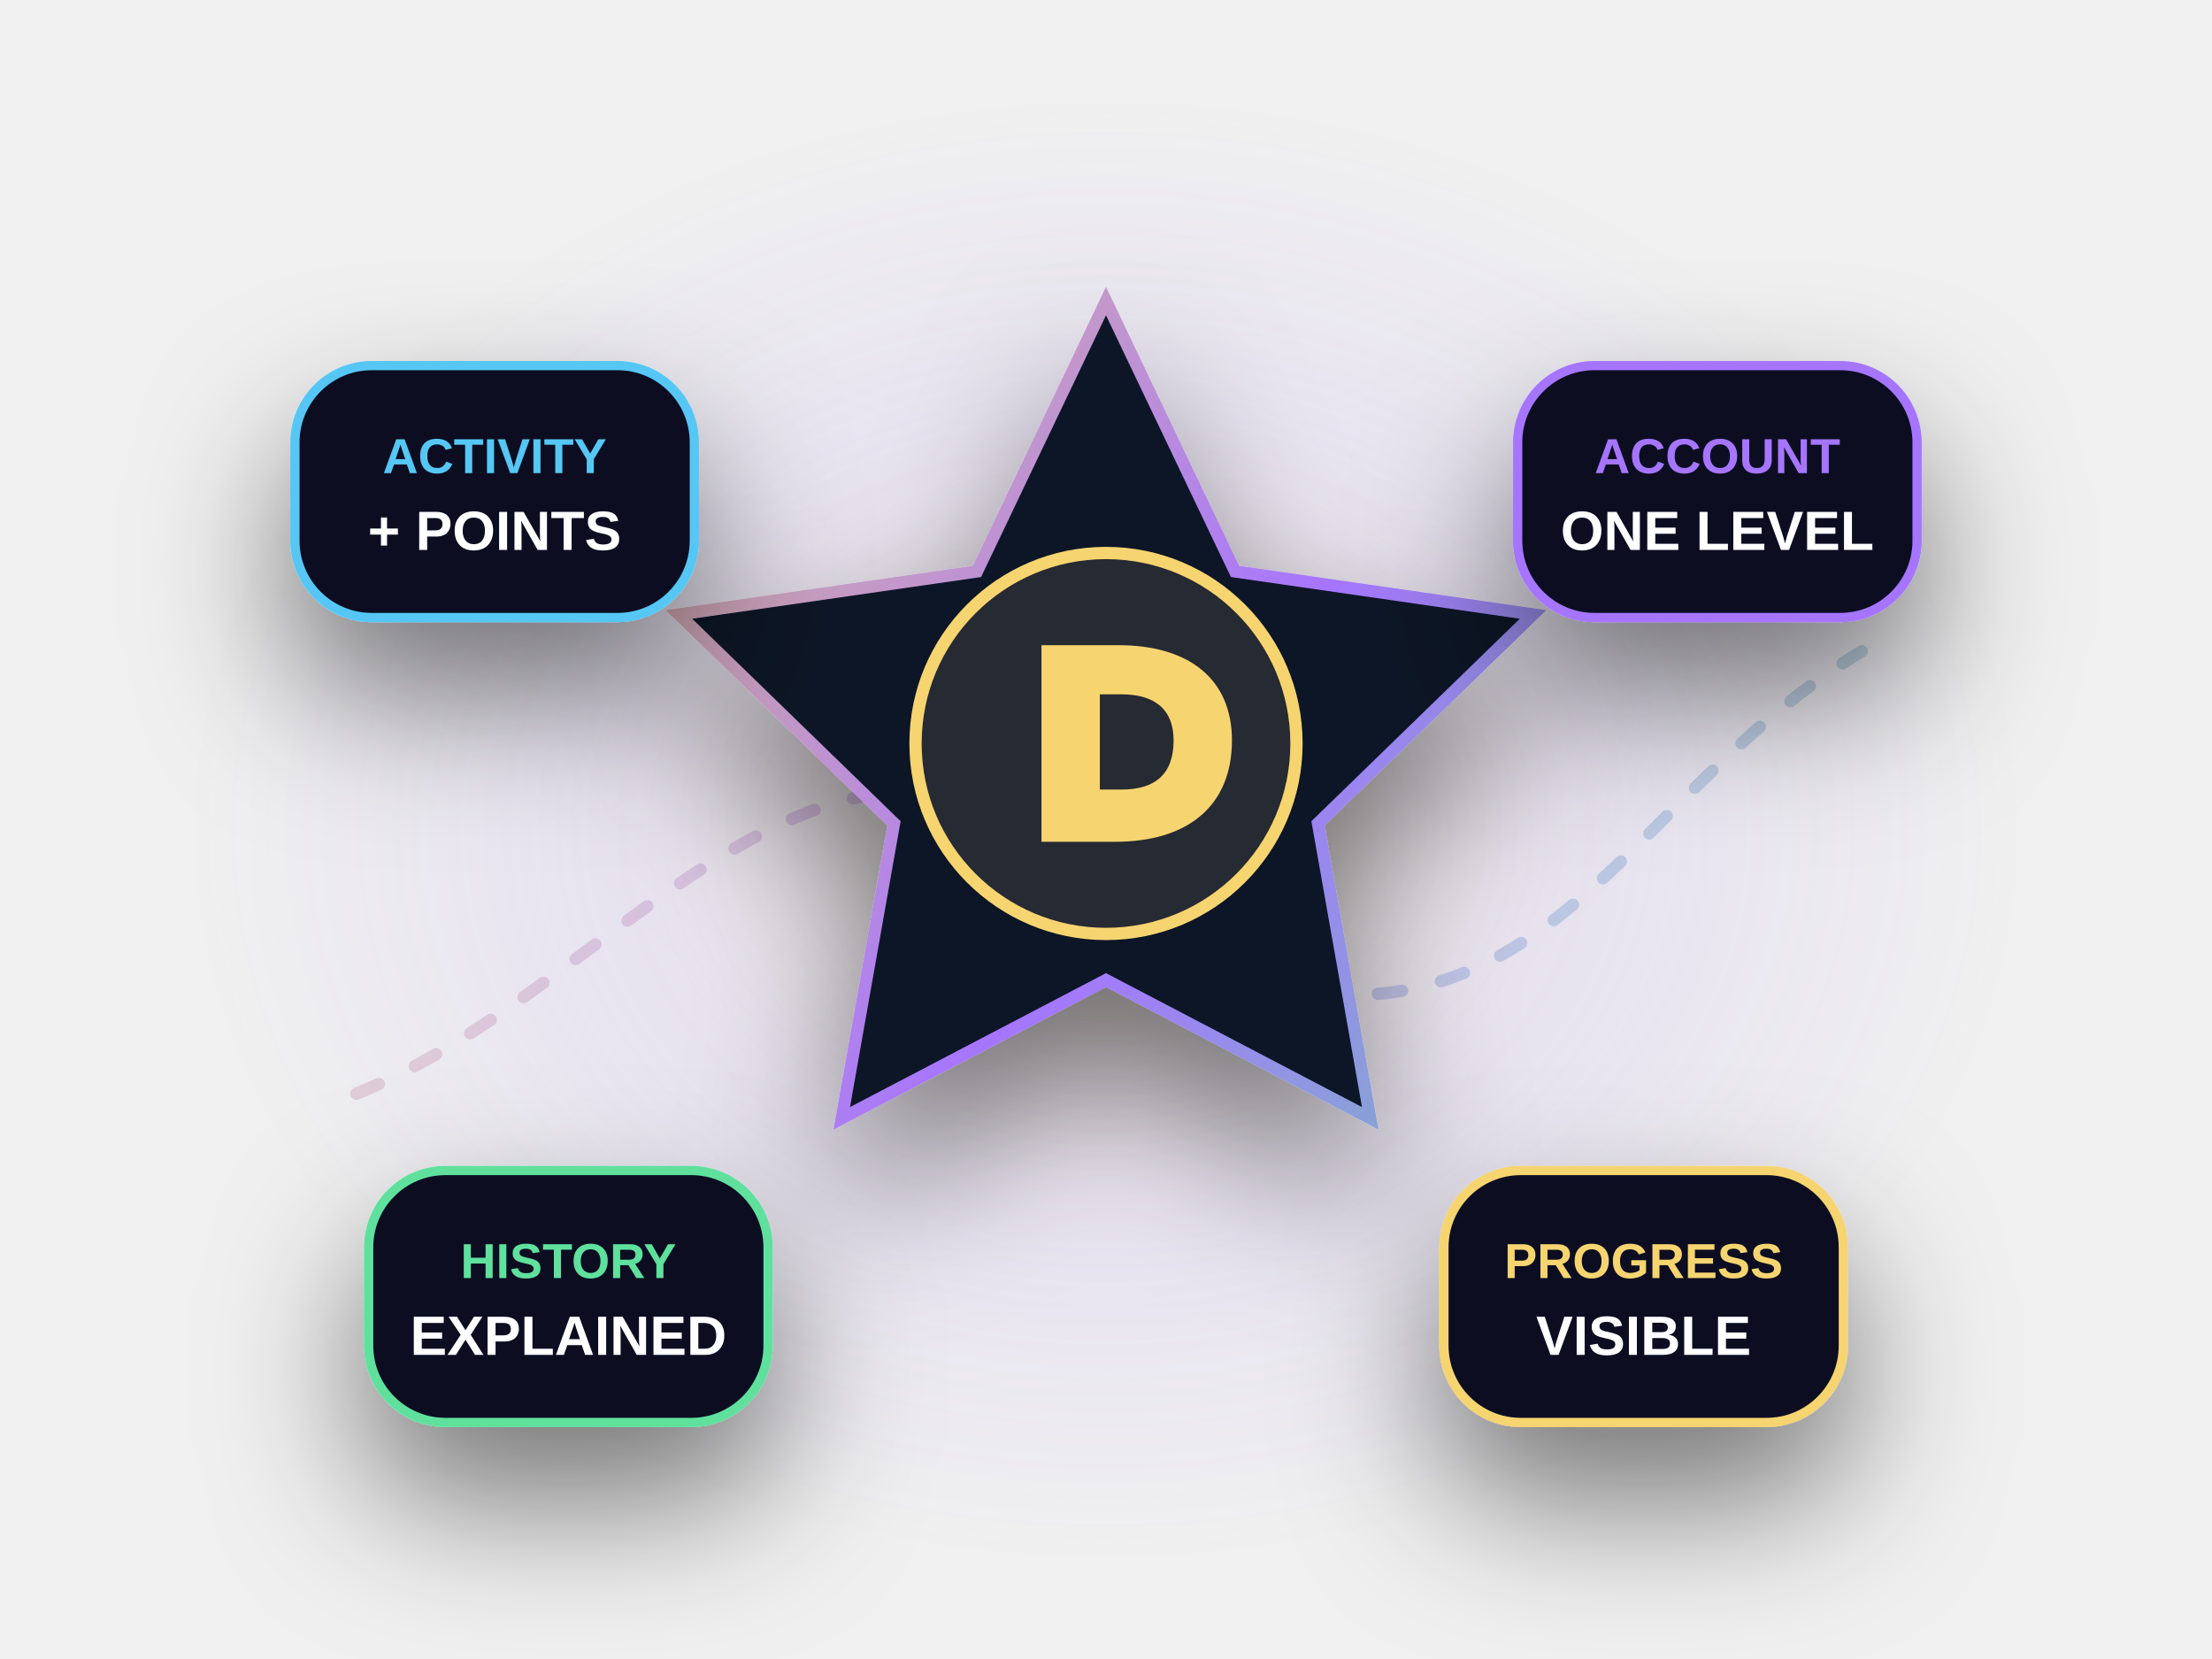
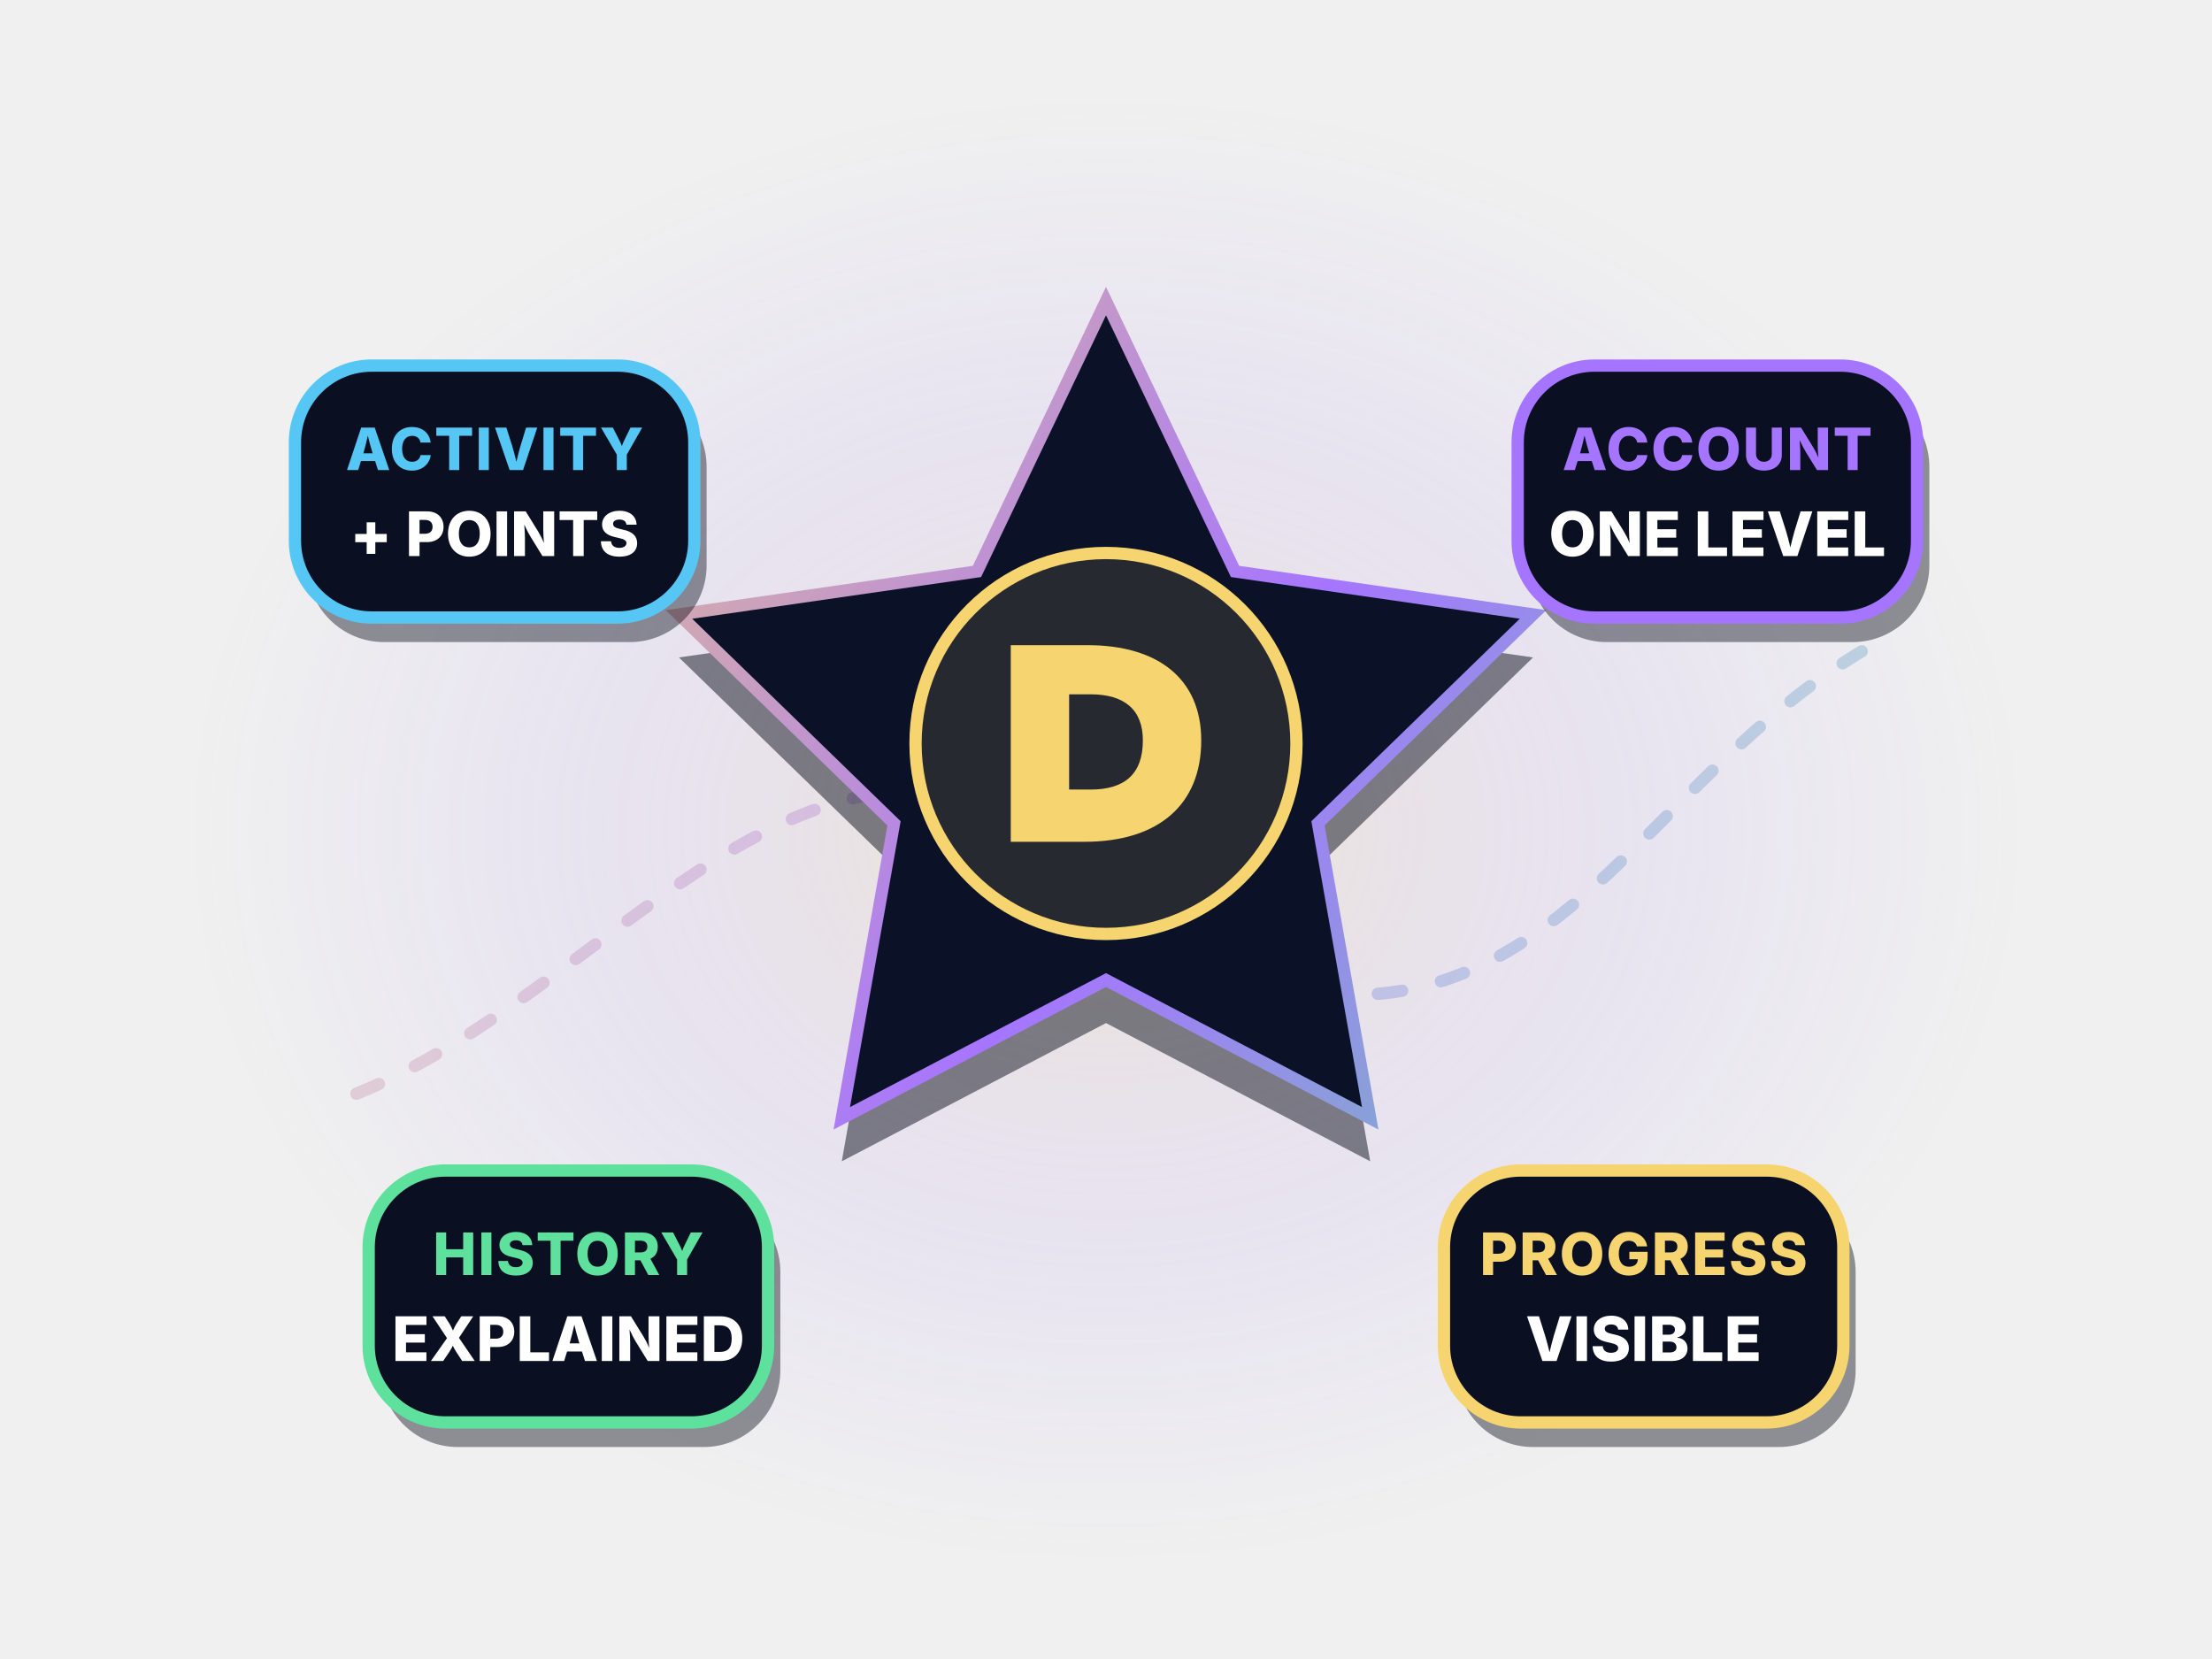
- <svg xmlns="http://www.w3.org/2000/svg" width="2160" height="1620" shape-rendering="geometricPrecision" text-rendering="geometricPrecision" viewBox="0 0 720 540" fill="none">
+ <svg xmlns="http://www.w3.org/2000/svg" width="4320" height="3240" shape-rendering="geometricPrecision" text-rendering="geometricPrecision" viewBox="0 0 720 540" fill="none">
  <defs>
    <linearGradient id="lo-line" x1="118" y1="90" x2="602" y2="446" gradientUnits="userSpaceOnUse">
      <stop stop-color="#F6D46F" />
      <stop offset=".52" stop-color="#A675FF" />
      <stop offset="1" stop-color="#5EE19D" />
    </linearGradient>
    <radialGradient id="lo-aura" cx="0" cy="0" r="1" gradientTransform="translate(360 270) rotate(90) scale(238 300)" gradientUnits="userSpaceOnUse">
      <stop stop-color="#F6D46F" stop-opacity=".22" />
      <stop offset=".6" stop-color="#8B5CF6" stop-opacity=".08" />
      <stop offset="1" stop-color="#8B5CF6" stop-opacity="0" />
    </radialGradient>
-     <filter id="lo-shadow" x="-35%" y="-35%" width="170%" height="185%">
-       <feDropShadow dx="0" dy="24" stdDeviation="24" flood-color="#000" flood-opacity=".5" />
-     </filter>
  </defs>
  <ellipse cx="360" cy="270" rx="306" ry="238" fill="url(#lo-aura)" />
  <path d="M116 356c72-29 128-111 198-97 59 11 81 76 145 63 59-12 87-74 147-110" stroke="url(#lo-line)" stroke-width="4" stroke-linecap="round" stroke-dasharray="8 13" opacity=".45" />
-   <g filter="url(#lo-shadow)">
+   <path d="m360 112 42 88 97 14-70 68 17 96-86-45-86 45 17-96-70-68 97-14 42-88Z" fill="#020713" opacity=".48" />
+   <g>
    <path d="m360 98 42 88 97 14-70 68 17 96-86-45-86 45 17-96-70-68 97-14 42-88Z" fill="#0B1228" stroke="url(#lo-line)" stroke-width="4" />
    <circle cx="360" cy="242" r="62" fill="#F6D46F" fill-opacity=".12" stroke="#F6D46F" stroke-width="4" />
-     <path d="M339 274v-64h25c23 0 37 11 37 31 0 21-14 33-38 33h-24Zm19-17h7c11 0 17-5 17-16 0-10-6-15-17-15h-7v31Z" fill="#F6D46F" />
+     <path d="M339 274v-64h25c23 0 37 11 37 31 0 21-14 33-38 33h-24Zm19-17h7c11 0 17-5 17-16 0-10-6-15-17-15h-7v31Z" fill="#F6D46F" transform="translate(-10)" />
  </g>
-   <g filter="url(#lo-shadow)" font-family="Arial, sans-serif" font-weight="800" text-anchor="middle">
+   <g font-family="Inter, Arial, sans-serif" font-weight="800" text-anchor="middle">
    <g transform="translate(96 119)">
-       <rect width="130" height="82" rx="25" fill="#0A1022" stroke="#56C7F5" stroke-width="3" />
-       <text x="65" y="35" fill="#56C7F5" font-size="16">ACTIVITY</text>
-       <text x="65" y="60" fill="#fff" font-size="18">+ POINTS</text>
+       <rect x="4" y="8" width="130" height="82" rx="25" fill="#020713" opacity=".42" />
+       <rect width="130" height="82" rx="25" fill="#0A1022" stroke="#56C7F5" stroke-width="4" />
+       <text x="65" y="34" fill="#56C7F5" font-size="19" letter-spacing=".5">ACTIVITY</text>
+       <text x="65" y="62" fill="#fff" font-size="20">+ POINTS</text>
    </g>
    <g transform="translate(494 119)">
-       <rect width="130" height="82" rx="25" fill="#0A1022" stroke="#A675FF" stroke-width="3" />
-       <text x="65" y="35" fill="#A675FF" font-size="16">ACCOUNT</text>
-       <text x="65" y="60" fill="#fff" font-size="18">ONE LEVEL</text>
+       <rect x="4" y="8" width="130" height="82" rx="25" fill="#020713" opacity=".42" />
+       <rect width="130" height="82" rx="25" fill="#0A1022" stroke="#A675FF" stroke-width="4" />
+       <text x="65" y="34" fill="#A675FF" font-size="19" letter-spacing=".5">ACCOUNT</text>
+       <text x="65" y="62" fill="#fff" font-size="20">ONE LEVEL</text>
    </g>
    <g transform="translate(120 381)">
-       <rect width="130" height="82" rx="25" fill="#0A1022" stroke="#5EE19D" stroke-width="3" />
-       <text x="65" y="35" fill="#5EE19D" font-size="16">HISTORY</text>
-       <text x="65" y="60" fill="#fff" font-size="18">EXPLAINED</text>
+       <rect x="4" y="8" width="130" height="82" rx="25" fill="#020713" opacity=".42" />
+       <rect width="130" height="82" rx="25" fill="#0A1022" stroke="#5EE19D" stroke-width="4" />
+       <text x="65" y="34" fill="#5EE19D" font-size="19" letter-spacing=".5">HISTORY</text>
+       <text x="65" y="62" fill="#fff" font-size="20">EXPLAINED</text>
    </g>
    <g transform="translate(470 381)">
-       <rect width="130" height="82" rx="25" fill="#0A1022" stroke="#F6D46F" stroke-width="3" />
-       <text x="65" y="35" fill="#F6D46F" font-size="16">PROGRESS</text>
-       <text x="65" y="60" fill="#fff" font-size="18">VISIBLE</text>
+       <rect x="4" y="8" width="130" height="82" rx="25" fill="#020713" opacity=".42" />
+       <rect width="130" height="82" rx="25" fill="#0A1022" stroke="#F6D46F" stroke-width="4" />
+       <text x="65" y="34" fill="#F6D46F" font-size="19" letter-spacing=".5">PROGRESS</text>
+       <text x="65" y="62" fill="#fff" font-size="20">VISIBLE</text>
    </g>
  </g>
</svg>
